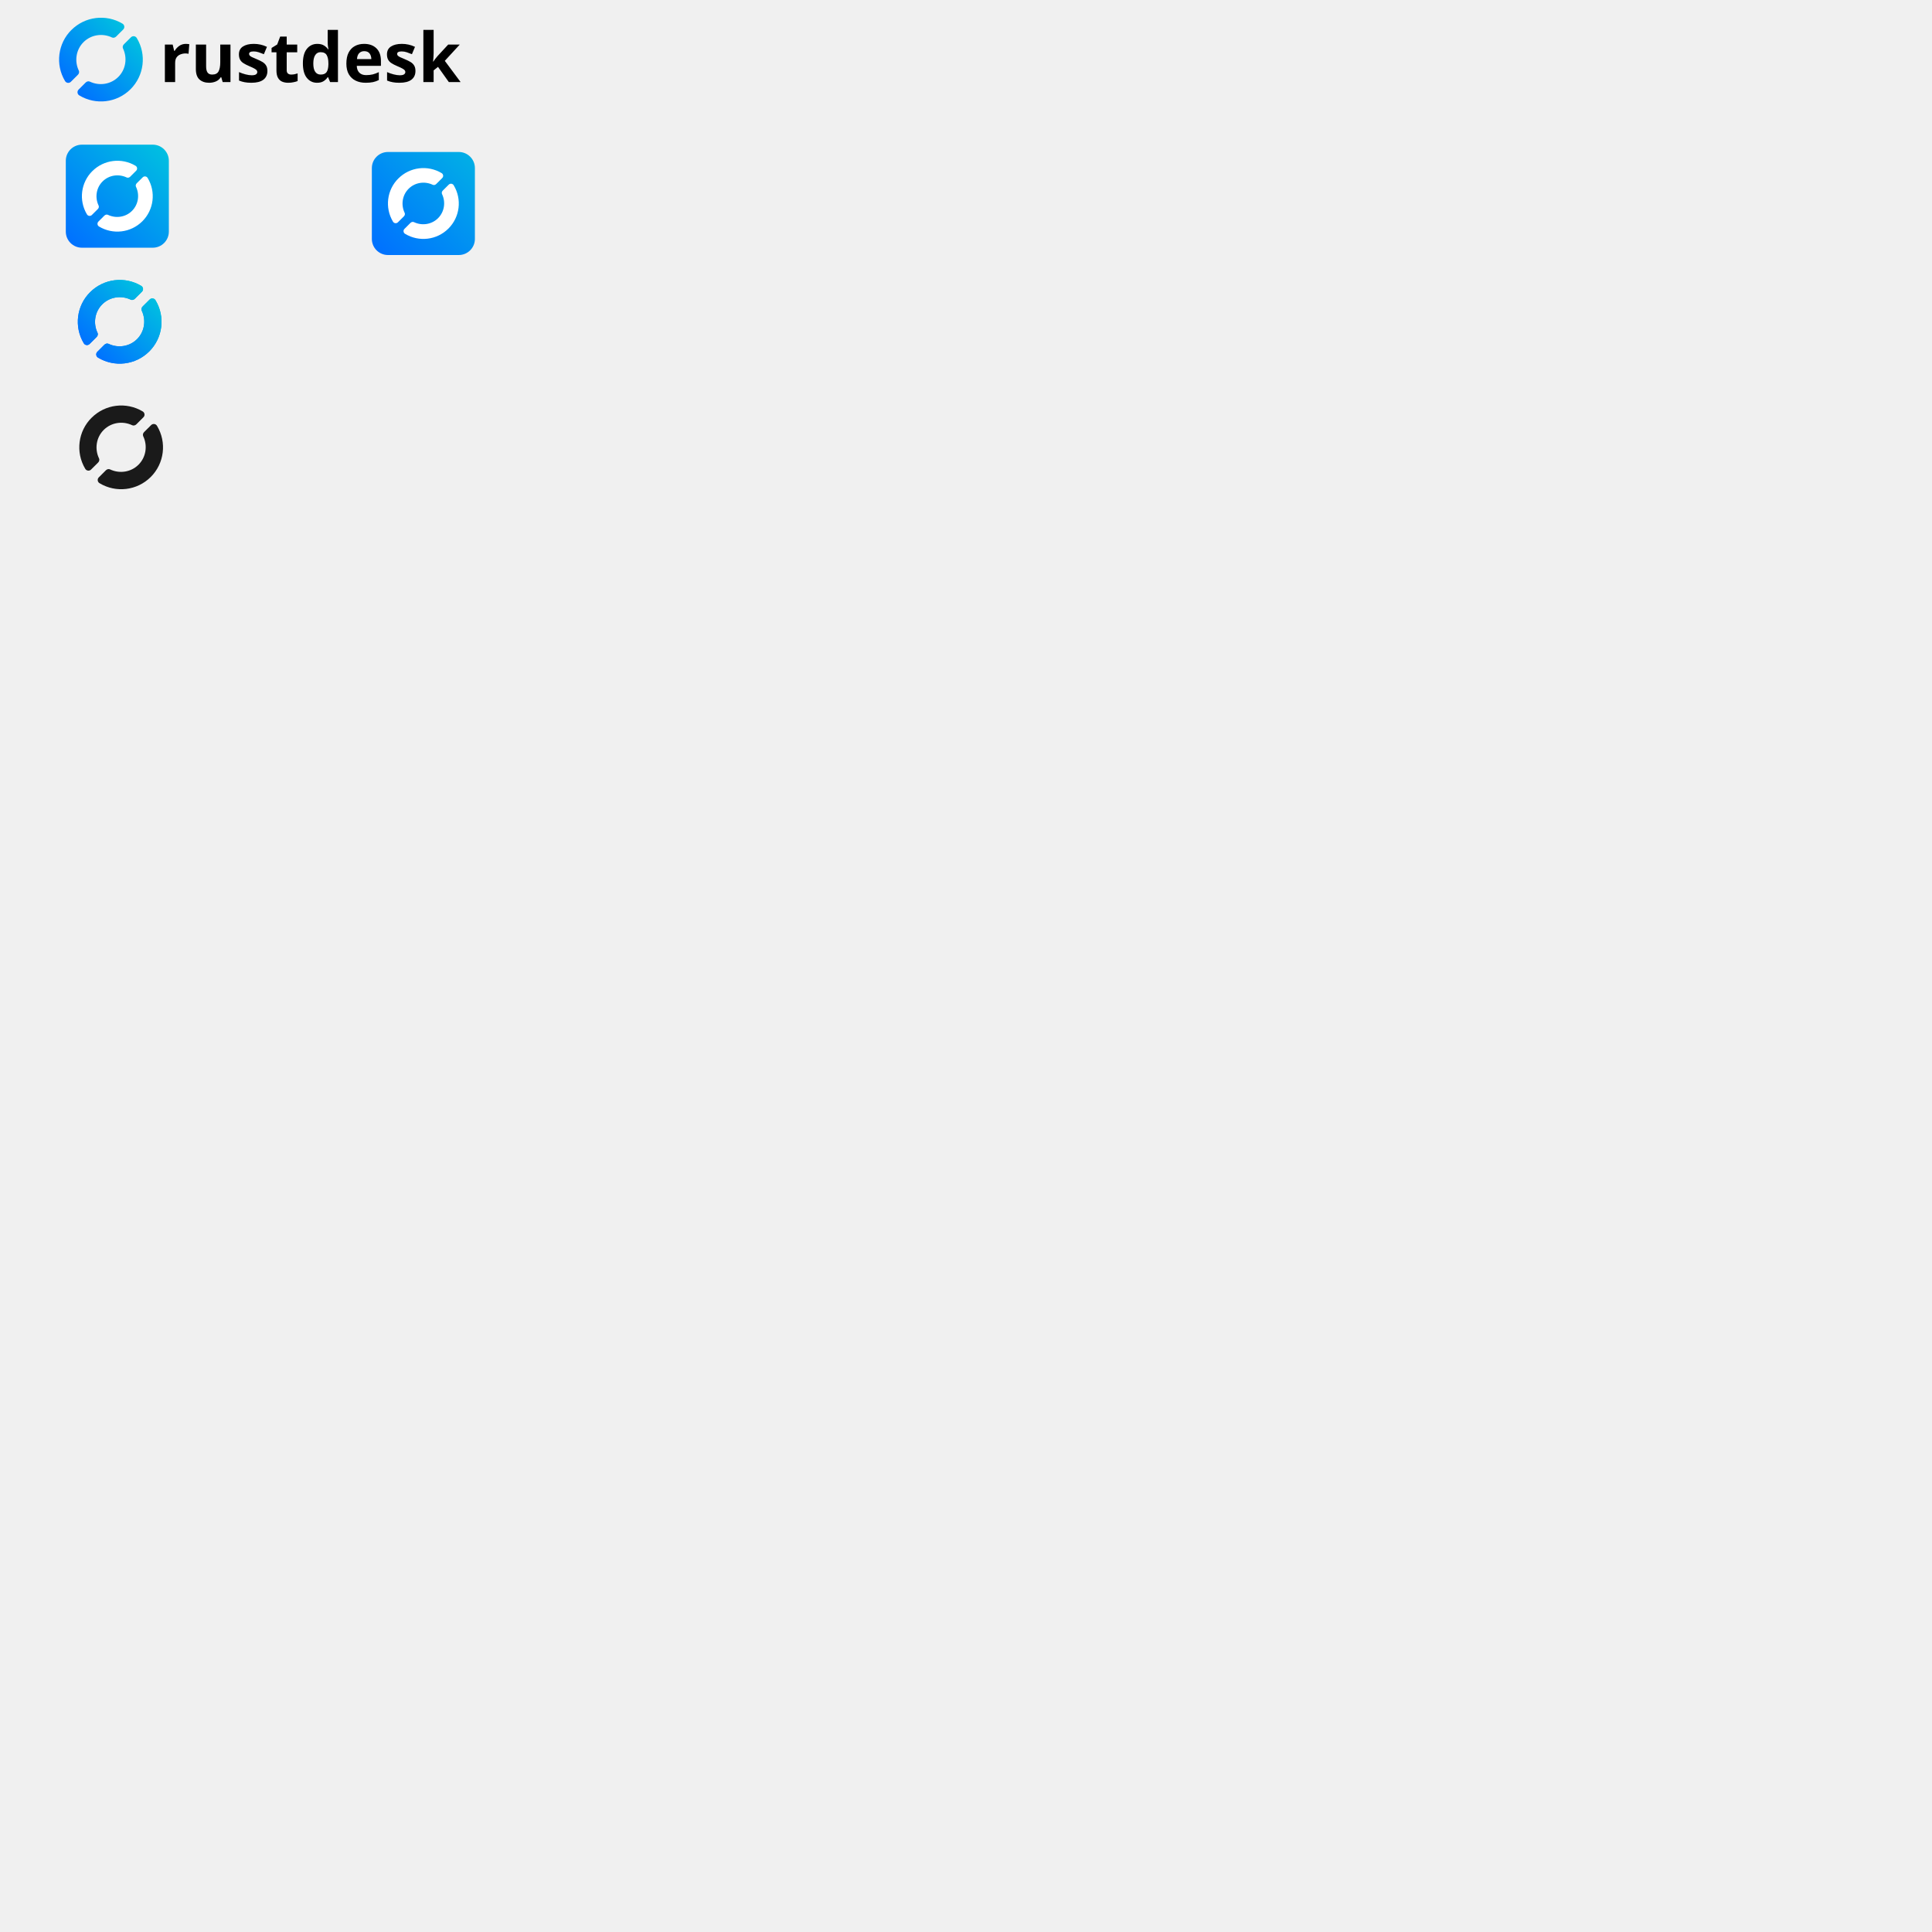
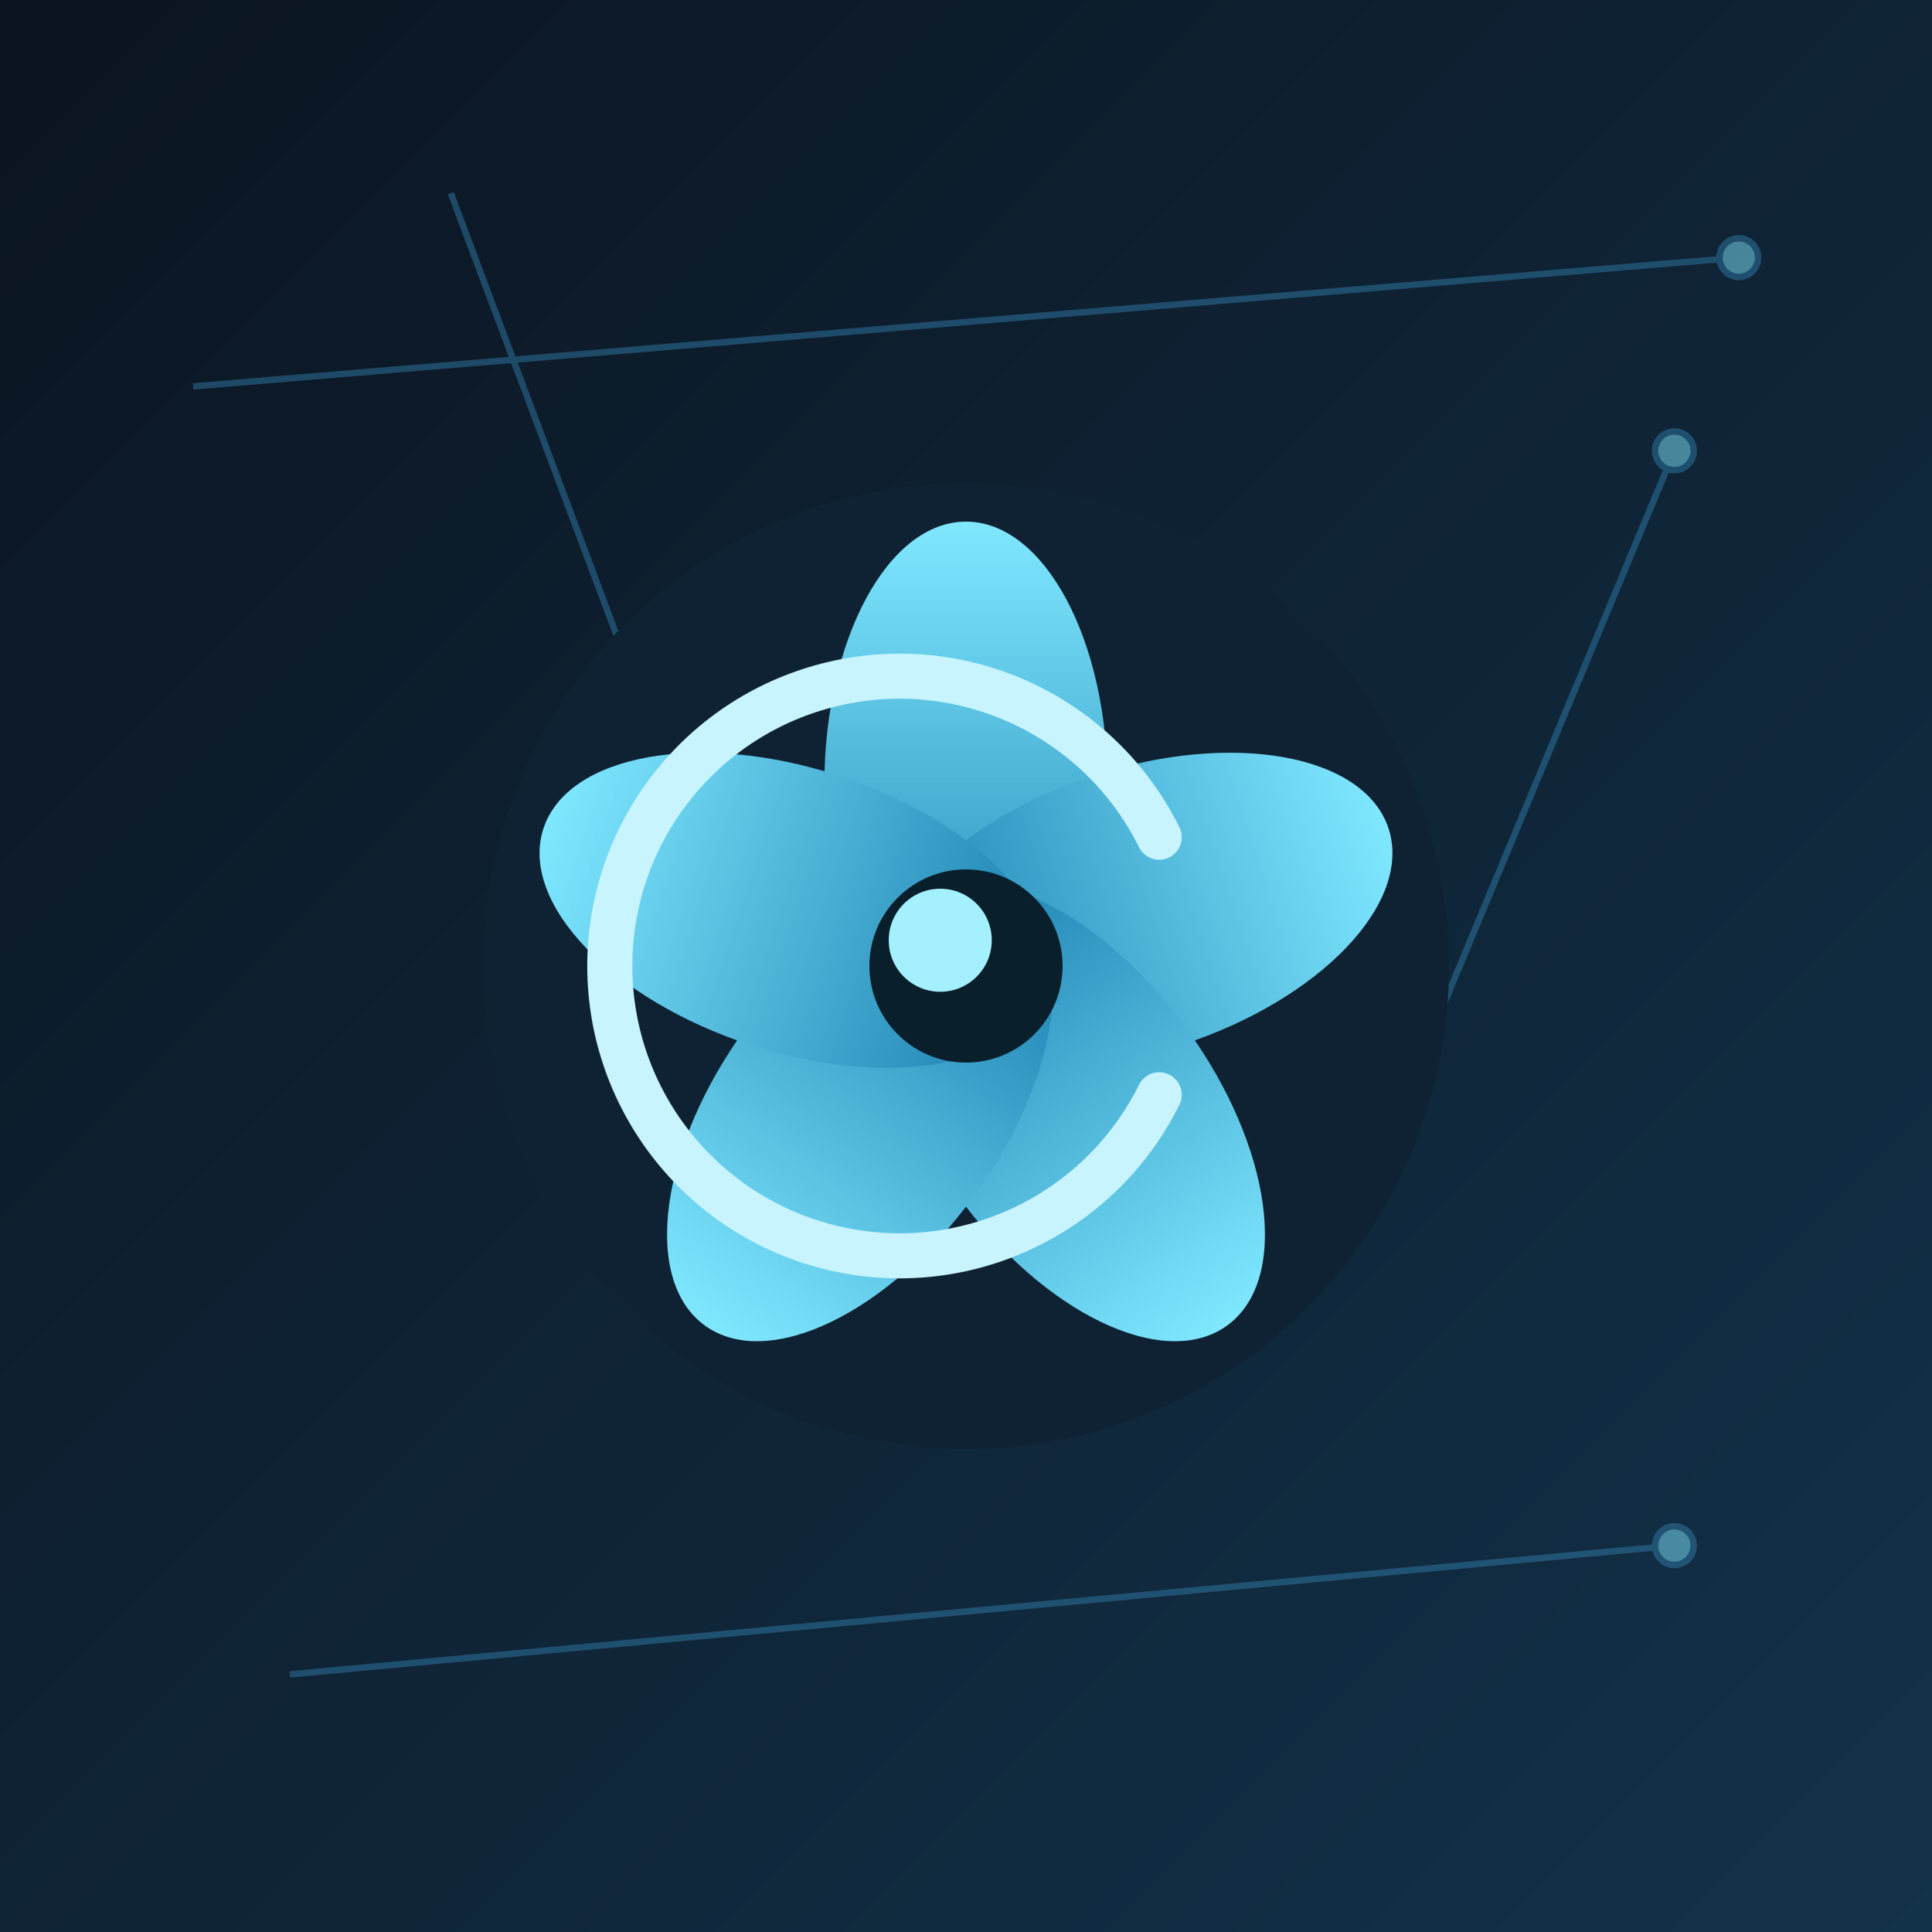
- <svg xmlns="http://www.w3.org/2000/svg" xmlns:xlink="http://www.w3.org/1999/xlink" style="isolation:isolate" viewBox="66.993 897.484 600 600" version="1.1" id="svg11" xml:space="preserve" width="600" height="600">
-   <defs id="defs15">
-     <linearGradient id="linearGradient9947" x1="0.148" x2="0.845" y1="0.851" y2="0.154" gradientTransform="matrix(26.301,0,0,26.331,90.67354,911.7572)" gradientUnits="userSpaceOnUse">
-       <stop offset="0" stop-color="#004ba6" id="stop9943" style="stop-color:#0071ff;stop-opacity:1;" />
-       <stop offset="1" stop-color="#00bfe1" id="stop9945" style="stop-color:#01aee6;stop-opacity:1;" />
+ <svg xmlns="http://www.w3.org/2000/svg" width="600" height="600" viewBox="0 0 600 600">
+   <defs>
+     <linearGradient id="bg" x1="0" y1="0" x2="1" y2="1">
+       <stop offset="0%" stop-color="#0b1420" />
+       <stop offset="100%" stop-color="#12324a" />
    </linearGradient>
-     <linearGradient id="linearGradient9775" x1="0.045" x2="0.955" y1="0.955" y2="0.045" gradientTransform="matrix(32,0,0,32,231.03,929.9804)" gradientUnits="userSpaceOnUse">
-       <stop offset="0" stop-color="#004ba6" id="stop9771" style="stop-color:#0071ff;stop-opacity:1;" />
-       <stop offset="1" stop-color="#00bfe1" id="stop9773" style="stop-color:#01aee6;stop-opacity:1;" />
+     <linearGradient id="petal" x1="0" y1="0" x2="0" y2="1">
+       <stop offset="0%" stop-color="#7fe8ff" />
+       <stop offset="100%" stop-color="#1b7fb0" />
    </linearGradient>
-     <linearGradient id="linearGradient5424" x1="0.148" x2="0.845" y1="0.851" y2="0.154" gradientTransform="matrix(26.301,0,0,26.331,90.67354,911.7572)" gradientUnits="userSpaceOnUse">
-       <stop offset="0" stop-color="#004ba6" id="stop5420" style="stop-color:#0071ff;stop-opacity:1;" />
-       <stop offset="1" stop-color="#00bfe1" id="stop5422" style="stop-color:#01aee6;stop-opacity:1;" />
-     </linearGradient>
-     <linearGradient id="linearGradient1258" x1="0.045" x2="0.955" y1="0.955" y2="0.045" gradientTransform="matrix(32,0,0,32,231.03,929.9804)" gradientUnits="userSpaceOnUse">
-       <stop offset="0" stop-color="#004ba6" id="stop1254" style="stop-color:#0071ff;stop-opacity:1;" />
-       <stop offset="1" stop-color="#00bfe1" id="stop1256" style="stop-color:#01aee6;stop-opacity:1;" />
-     </linearGradient>
-     <linearGradient id="linearGradient1228" x1="0.045" x2="0.955" y1="0.955" y2="0.045" gradientTransform="matrix(32,0,0,32,231.03,929.9804)" gradientUnits="userSpaceOnUse">
-       <stop offset="0" stop-color="#004ba6" id="stop1224" style="stop-color:#0071ff;stop-opacity:1;" />
-       <stop offset="100%" stop-color="#00bfe1" id="stop1226" />
-     </linearGradient>
-     <rect x="34.073" y="7.526" width="62.535" height="16.147" id="rect9005" />
-     <linearGradient id="a-3" x1="0.045" x2="0.955" y1="0.955" y2="0.045" gradientTransform="matrix(32,0,0,32,231.03,929.9804)" gradientUnits="userSpaceOnUse">
-       <stop offset="0%" stop-color="#004ba6" id="stop294" />
-       <stop offset="100%" stop-color="#00bfe1" id="stop296" />
-     </linearGradient>
-     <linearGradient xlink:href="#linearGradient1228" id="linearGradient426" gradientUnits="userSpaceOnUse" gradientTransform="matrix(32,0,0,32,45.09661,851.7449)" x1="0.045" y1="0.955" x2="0.955" y2="0.045" />
-     <linearGradient xlink:href="#a" id="linearGradient5414" gradientUnits="userSpaceOnUse" gradientTransform="matrix(26.00048,0,0,25.99935,91.16012,984.4207)" x1="0.148" y1="0.851" x2="0.845" y2="0.154" />
-     <linearGradient xlink:href="#a" id="linearGradient9753" gradientUnits="userSpaceOnUse" gradientTransform="matrix(26.00048,0,0,25.99935,66.99302,897.4845)" x1="0.148" y1="0.851" x2="0.845" y2="0.154" />
-     <linearGradient xlink:href="#linearGradient9775" id="linearGradient9769" gradientUnits="userSpaceOnUse" gradientTransform="matrix(32,0,0,32,45.09661,851.7449)" x1="0.045" y1="0.955" x2="0.955" y2="0.045" />
-     <linearGradient xlink:href="#a" id="linearGradient9831" gradientUnits="userSpaceOnUse" gradientTransform="matrix(22.0004,0,0,21.99946,71.99301,902.4844)" x1="0.148" y1="0.851" x2="0.845" y2="0.154" />
-     <linearGradient xlink:href="#a" id="linearGradient342" gradientUnits="userSpaceOnUse" gradientTransform="matrix(26.00048,0,0,25.99936,17.98453,891.7487)" x1="0.148" y1="0.851" x2="0.845" y2="0.154" />
-     <linearGradient xlink:href="#a" id="linearGradient765" gradientUnits="userSpaceOnUse" gradientTransform="matrix(26.00048,0,0,25.99936,17.98453,891.7487)" x1="0.148" y1="0.851" x2="0.845" y2="0.154" />
  </defs>
-   <linearGradient id="a" x1="0.148" x2="0.845" y1="0.851" y2="0.154" gradientTransform="matrix(26.301,0,0,26.331,90.67354,911.7572)" gradientUnits="userSpaceOnUse">
-     <stop offset="0" stop-color="#004ba6" id="stop4" style="stop-color:#0071ff;stop-opacity:1;" />
-     <stop offset="1" stop-color="#00bfe1" id="stop6" style="stop-color:#00bfe1;stop-opacity:1;" />
-   </linearGradient>
-   <text xml:space="preserve" transform="translate(66.993,897.484)" id="text9003" style="white-space:pre;shape-inside:url(#rect9005);display:inline;fill:#0071ff" />
-   <path fill="url(#a)" d="m 113.485,990.488 -2.135,2.122 c -0.376,0.337 -0.557,0.879 -0.347,1.337 1.423,2.976 0.883,6.524 -1.451,8.856 -2.335,2.331 -5.887,2.871 -8.867,1.449 -0.439,-0.197 -0.954,-0.03 -1.292,0.313 l -2.17,2.166 c -0.255,0.25 -0.381,0.602 -0.34,0.956 0.041,0.354 0.243,0.669 0.548,0.854 5.113,3.095 11.679,2.306 15.911,-1.912 4.232,-4.216 5.039,-10.773 1.955,-15.887 -0.177,-0.311 -0.489,-0.522 -0.844,-0.572 -0.355,-0.05 -0.713,0.068 -0.968,0.318 z m -18.467,-2.306 c -4.253,4.2 -5.086,10.758 -2.02,15.885 0.177,0.312 0.488,0.523 0.843,0.573 0.355,0.05 0.713,-0.068 0.969,-0.319 l 2.123,-2.109 c 0.385,-0.337 0.572,-0.885 0.359,-1.349 -1.423,-2.976 -0.884,-6.524 1.451,-8.856 2.334,-2.331 5.887,-2.871 8.866,-1.45 0.434,0.195 0.942,0.033 1.281,-0.3 l 2.182,-2.179 c 0.255,-0.249 0.381,-0.601 0.34,-0.956 -0.042,-0.353 -0.243,-0.668 -0.548,-0.854 -5.122,-3.068 -11.678,-2.255 -15.893,1.972 z" id="path5412" style="fill:url(#linearGradient5414);stroke-width:0.988" />
-   <g id="g9521">
-     <g id="g3226" transform="translate(42.33301,90.66725)">
-       <path fill="url(#a)" d="M 72.097,883.745 H 50.097 c -2.76,0 -5,-2.24 -5,-5 v -22 c 0,-2.759 2.24,-5 5,-5 h 22 c 2.759,0 5,2.241 5,5 v 22 c 0,2.76 -2.241,5 -5,5 z" id="path422" style="isolation:isolate;fill:url(#linearGradient426)" />
+   <rect width="600" height="600" fill="url(#bg)" />
+   <g stroke="#2f7aa6" stroke-width="2" opacity="0.5">
+     <line x1="60" y1="120" x2="540" y2="80" />
+     <line x1="90" y1="520" x2="520" y2="480" />
+     <line x1="140" y1="60" x2="200" y2="220" />
+     <line x1="420" y1="380" x2="520" y2="140" />
+     <circle cx="540" cy="80" r="6" fill="#7fe8ff" />
+     <circle cx="520" cy="480" r="6" fill="#7fe8ff" />
+     <circle cx="200" cy="220" r="6" fill="#7fe8ff" />
+     <circle cx="520" cy="140" r="6" fill="#7fe8ff" />
+   </g>
+   <g transform="translate(300 300)">
+     <circle cx="0" cy="0" r="150" fill="#0f2233" />
+     <g fill="url(#petal)">
+       <ellipse cx="0" cy="-56" rx="44" ry="82" />
+       <ellipse cx="0" cy="-56" rx="44" ry="82" transform="rotate(72)" />
+       <ellipse cx="0" cy="-56" rx="44" ry="82" transform="rotate(144)" />
+       <ellipse cx="0" cy="-56" rx="44" ry="82" transform="rotate(216)" />
+       <ellipse cx="0" cy="-56" rx="44" ry="82" transform="rotate(288)" />
    </g>
-     <path fill="url(#a)" d="m 111.32,952.547 -1.807,1.795 c -0.318,0.285 -0.472,0.744 -0.293,1.131 1.204,2.518 0.747,5.52 -1.228,7.494 -1.976,1.973 -4.981,2.429 -7.502,1.226 -0.371,-0.166 -0.807,-0.025 -1.093,0.265 l -1.836,1.833 c -0.216,0.211 -0.322,0.51 -0.288,0.809 0.034,0.3 0.206,0.567 0.463,0.723 4.326,2.618 9.882,1.951 13.463,-1.618 3.581,-3.568 4.264,-9.115 1.655,-13.443 -0.15,-0.263 -0.414,-0.442 -0.714,-0.484 -0.3,-0.042 -0.603,0.058 -0.819,0.269 z m -15.626,-1.951 c -3.599,3.554 -4.304,9.103 -1.709,13.441 0.15,0.264 0.413,0.443 0.714,0.485 0.3,0.042 0.603,-0.058 0.82,-0.27 l 1.797,-1.785 c 0.325,-0.285 0.484,-0.749 0.303,-1.141 -1.204,-2.518 -0.748,-5.52 1.228,-7.494 1.975,-1.973 4.981,-2.429 7.502,-1.227 0.367,0.165 0.797,0.028 1.084,-0.254 l 1.846,-1.844 c 0.216,-0.211 0.322,-0.509 0.288,-0.809 -0.035,-0.299 -0.206,-0.566 -0.463,-0.723 -4.334,-2.596 -9.881,-1.908 -13.448,1.669 z" id="path9011" style="fill:#ffffff;fill-opacity:1;stroke-width:0.836" />
-   </g>
-   <path fill="url(#a)" d="m 113.485,990.488 -2.135,2.122 c -0.376,0.337 -0.557,0.879 -0.347,1.337 1.423,2.976 0.883,6.524 -1.451,8.856 -2.335,2.331 -5.887,2.871 -8.867,1.449 -0.439,-0.197 -0.954,-0.03 -1.292,0.313 l -2.17,2.166 c -0.255,0.25 -0.381,0.602 -0.34,0.956 0.041,0.354 0.243,0.669 0.548,0.854 5.113,3.095 11.679,2.306 15.911,-1.912 4.232,-4.216 5.039,-10.773 1.955,-15.887 -0.177,-0.311 -0.489,-0.522 -0.844,-0.572 -0.355,-0.05 -0.713,0.068 -0.968,0.318 z m -18.467,-2.306 c -4.253,4.2 -5.086,10.758 -2.02,15.885 0.177,0.312 0.488,0.523 0.843,0.573 0.355,0.05 0.713,-0.068 0.969,-0.319 l 2.123,-2.109 c 0.385,-0.337 0.572,-0.885 0.359,-1.349 -1.423,-2.976 -0.884,-6.524 1.451,-8.856 2.334,-2.331 5.887,-2.871 8.866,-1.45 0.434,0.195 0.942,0.033 1.281,-0.3 l 2.182,-2.179 c 0.255,-0.249 0.381,-0.601 0.34,-0.956 -0.042,-0.353 -0.243,-0.668 -0.548,-0.854 -5.122,-3.068 -11.678,-2.255 -15.893,1.972 z" id="path9523" style="fill:url(#linearGradient5414);stroke-width:0.988" />
-   <g id="g9759" transform="translate(18.35032,5.505096)">
-     <g id="g8359">
-       <text xml:space="preserve" style="font-style:normal;font-variant:normal;font-weight:normal;font-stretch:normal;font-size:21.333px;font-family:Asap;-inkscape-font-specification:Asap;fill:#0071ff" x="98.192" y="917.463" id="text9011">
-         <tspan id="tspan9009" x="98.192" y="917.463" style="font-style:normal;font-variant:normal;font-weight:600;font-stretch:normal;font-size:21.333px;font-family:Nunito;-inkscape-font-specification:'Nunito Semi-Bold';fill:#000000">rustdesk</tspan>
-       </text>
-     </g>
-     <path fill="url(#a)" d="m 89.318,903.552 -2.135,2.122 c -0.376,0.337 -0.557,0.879 -0.347,1.337 1.423,2.976 0.883,6.524 -1.451,8.856 -2.335,2.331 -5.887,2.871 -8.867,1.449 -0.439,-0.197 -0.954,-0.03 -1.292,0.313 l -2.17,2.166 c -0.255,0.25 -0.381,0.602 -0.34,0.956 0.041,0.354 0.243,0.669 0.548,0.854 5.113,3.095 11.679,2.306 15.911,-1.912 4.232,-4.216 5.039,-10.773 1.955,-15.887 -0.177,-0.311 -0.489,-0.522 -0.844,-0.572 -0.355,-0.05 -0.713,0.068 -0.968,0.318 z m -18.467,-2.306 c -4.253,4.2 -5.086,10.758 -2.02,15.885 0.177,0.312 0.488,0.523 0.843,0.573 0.355,0.05 0.713,-0.068 0.969,-0.319 l 2.123,-2.109 c 0.385,-0.337 0.572,-0.885 0.359,-1.349 -1.423,-2.976 -0.884,-6.524 1.451,-8.856 2.334,-2.331 5.887,-2.871 8.866,-1.45 0.434,0.195 0.942,0.033 1.281,-0.3 l 2.182,-2.179 c 0.255,-0.249 0.381,-0.601 0.34,-0.956 -0.042,-0.353 -0.243,-0.668 -0.548,-0.854 -5.122,-3.068 -11.678,-2.255 -15.893,1.972 z" id="path9751" style="fill:url(#linearGradient9753);stroke-width:0.988" />
-   </g>
-   <g id="g9767" transform="translate(95.04653,2.270736)">
-     <g id="g9763" transform="translate(42.33301,90.66725)">
-       <path fill="url(#a)" d="M 72.097,883.745 H 50.097 c -2.76,0 -5,-2.24 -5,-5 v -22 c 0,-2.759 2.24,-5 5,-5 h 22 c 2.759,0 5,2.241 5,5 v 22 c 0,2.76 -2.241,5 -5,5 z" id="path9761" style="isolation:isolate;fill:url(#linearGradient9769)" />
-     </g>
-     <path fill="url(#a)" d="m 111.32,952.547 -1.807,1.795 c -0.318,0.285 -0.472,0.744 -0.293,1.131 1.204,2.518 0.747,5.52 -1.228,7.494 -1.976,1.973 -4.981,2.429 -7.502,1.226 -0.371,-0.166 -0.807,-0.025 -1.093,0.265 l -1.836,1.833 c -0.216,0.211 -0.322,0.51 -0.288,0.809 0.034,0.3 0.206,0.567 0.463,0.723 4.326,2.618 9.882,1.951 13.463,-1.618 3.581,-3.568 4.264,-9.115 1.655,-13.443 -0.15,-0.263 -0.414,-0.442 -0.714,-0.484 -0.3,-0.042 -0.603,0.058 -0.819,0.269 z m -15.626,-1.951 c -3.599,3.554 -4.304,9.103 -1.709,13.441 0.15,0.264 0.413,0.443 0.714,0.485 0.3,0.042 0.603,-0.058 0.82,-0.27 l 1.797,-1.785 c 0.325,-0.285 0.484,-0.749 0.303,-1.141 -1.204,-2.518 -0.748,-5.52 1.228,-7.494 1.975,-1.973 4.981,-2.429 7.502,-1.227 0.367,0.165 0.797,0.028 1.084,-0.254 l 1.846,-1.844 c 0.216,-0.211 0.322,-0.509 0.288,-0.809 -0.035,-0.299 -0.206,-0.566 -0.463,-0.723 -4.334,-2.596 -9.881,-1.908 -13.448,1.669 z" id="path9765" style="fill:#ffffff;fill-opacity:1;stroke-width:0.836" />
-   </g>
-   <g id="g9825" transform="translate(-74.12332,-7.46099)">
-     <g id="g9821" transform="translate(42.33301,90.66725)" />
-   </g>
-   <g id="g9889" transform="translate(-59.55055,66.71606)">
-     <rect style="fill:#ffffff;fill-opacity:1;stroke:none;stroke-width:1;stroke-dasharray:none;stroke-opacity:1;paint-order:fill markers stroke" id="rect9885" width="32" height="32" x="66.993" y="897.484" />
-     <path fill="url(#a)" d="m 90.883,907.619 -1.807,1.795 c -0.318,0.285 -0.472,0.744 -0.293,1.131 1.204,2.518 0.747,5.52 -1.228,7.494 -1.976,1.973 -4.981,2.429 -7.502,1.226 -0.371,-0.166 -0.807,-0.025 -1.093,0.265 l -1.836,1.833 c -0.216,0.211 -0.322,0.51 -0.288,0.809 0.034,0.3 0.206,0.567 0.463,0.723 4.326,2.618 9.882,1.951 13.463,-1.618 3.581,-3.568 4.264,-9.115 1.655,-13.443 -0.15,-0.263 -0.414,-0.442 -0.714,-0.484 -0.3,-0.043 -0.603,0.058 -0.819,0.269 z m -15.626,-1.951 c -3.599,3.554 -4.304,9.103 -1.709,13.441 0.15,0.264 0.413,0.443 0.714,0.485 0.3,0.042 0.603,-0.058 0.82,-0.27 l 1.797,-1.785 c 0.325,-0.285 0.484,-0.749 0.303,-1.141 -1.204,-2.518 -0.748,-5.52 1.228,-7.493 1.975,-1.973 4.981,-2.429 7.502,-1.227 0.367,0.165 0.797,0.028 1.084,-0.254 l 1.846,-1.844 c 0.216,-0.211 0.322,-0.509 0.288,-0.809 -0.035,-0.299 -0.206,-0.566 -0.463,-0.723 -4.334,-2.596 -9.881,-1.908 -13.448,1.668 z" id="path9829" style="fill:url(#linearGradient9831);stroke-width:0.988" />
-   </g>
-   <path fill="url(#a)" d="m 113.944,1029.483 -2.135,2.122 c -0.376,0.337 -0.557,0.879 -0.347,1.337 1.423,2.976 0.883,6.524 -1.451,8.856 -2.335,2.331 -5.887,2.871 -8.867,1.449 -0.439,-0.197 -0.954,-0.03 -1.292,0.313 l -2.17,2.166 c -0.255,0.25 -0.381,0.602 -0.34,0.956 0.041,0.354 0.243,0.669 0.548,0.854 5.113,3.095 11.679,2.306 15.911,-1.912 4.232,-4.216 5.039,-10.773 1.955,-15.887 -0.177,-0.311 -0.489,-0.522 -0.844,-0.572 -0.355,-0.05 -0.713,0.068 -0.968,0.318 z m -18.467,-2.306 c -4.253,4.2 -5.086,10.758 -2.02,15.885 0.177,0.312 0.488,0.523 0.843,0.573 0.355,0.05 0.713,-0.068 0.969,-0.319 l 2.123,-2.109 c 0.385,-0.337 0.572,-0.885 0.359,-1.349 -1.423,-2.976 -0.884,-6.524 1.451,-8.856 2.334,-2.331 5.887,-2.871 8.866,-1.45 0.434,0.195 0.942,0.033 1.281,-0.3 l 2.182,-2.179 c 0.255,-0.249 0.381,-0.601 0.34,-0.956 -0.042,-0.353 -0.243,-0.668 -0.548,-0.854 -5.122,-3.068 -11.678,-2.255 -15.893,1.972 z" id="path357" style="fill:#1a1a1a;stroke-width:0.988" />
-   <path fill="url(#a)" d="m 34.579,1018.473 -2.135,2.122 c -0.376,0.337 -0.557,0.879 -0.347,1.337 1.423,2.976 0.883,6.524 -1.451,8.856 -2.335,2.331 -5.887,2.871 -8.867,1.449 -0.439,-0.197 -0.954,-0.03 -1.292,0.313 l -2.17,2.166 c -0.255,0.25 -0.381,0.602 -0.34,0.956 0.041,0.354 0.243,0.669 0.548,0.854 5.113,3.095 11.679,2.306 15.911,-1.912 4.232,-4.216 5.039,-10.773 1.955,-15.887 -0.177,-0.311 -0.489,-0.522 -0.844,-0.572 -0.355,-0.05 -0.713,0.068 -0.968,0.318 z m -18.467,-2.306 c -4.253,4.2 -5.086,10.758 -2.02,15.885 0.177,0.312 0.488,0.523 0.843,0.573 0.355,0.05 0.713,-0.068 0.969,-0.319 l 2.123,-2.109 c 0.385,-0.337 0.572,-0.885 0.359,-1.349 -1.423,-2.976 -0.884,-6.524 1.451,-8.856 2.334,-2.331 5.887,-2.871 8.866,-1.45 0.434,0.195 0.942,0.033 1.281,-0.3 l 2.182,-2.179 c 0.255,-0.249 0.381,-0.601 0.34,-0.956 -0.042,-0.353 -0.243,-0.668 -0.548,-0.854 -5.122,-3.068 -11.678,-2.255 -15.893,1.972 z" id="path408" style="fill:#ffffff;stroke-width:0.988" />
-   <g id="g763" transform="translate(-49.90362,15.78627)">
-     <g id="g761">
-       <rect style="fill:#ffffff;fill-opacity:1;stroke:none;stroke-width:1;stroke-dasharray:none;stroke-opacity:1;paint-order:fill markers stroke" id="rect757" width="32" height="32" x="14.985" y="888.748" rx="5" ry="5" />
-       <path fill="url(#a)" d="m 40.309,897.816 -2.135,2.122 c -0.376,0.337 -0.557,0.879 -0.347,1.337 1.423,2.976 0.883,6.524 -1.451,8.856 -2.335,2.331 -5.887,2.871 -8.867,1.449 -0.439,-0.197 -0.954,-0.03 -1.292,0.313 l -2.17,2.166 c -0.255,0.25 -0.381,0.602 -0.34,0.956 0.041,0.354 0.243,0.669 0.548,0.854 5.113,3.095 11.679,2.306 15.911,-1.912 4.232,-4.216 5.039,-10.773 1.955,-15.887 -0.177,-0.311 -0.489,-0.522 -0.844,-0.572 -0.355,-0.05 -0.713,0.068 -0.968,0.318 z M 21.843,895.511 c -4.253,4.2 -5.086,10.758 -2.02,15.885 0.177,0.312 0.488,0.523 0.843,0.573 0.355,0.05 0.713,-0.068 0.969,-0.319 l 2.123,-2.109 c 0.385,-0.337 0.572,-0.885 0.359,-1.349 -1.423,-2.976 -0.884,-6.524 1.451,-8.856 2.334,-2.331 5.887,-2.871 8.866,-1.45 0.434,0.195 0.942,0.033 1.281,-0.3 l 2.182,-2.179 c 0.255,-0.249 0.381,-0.601 0.34,-0.956 -0.041,-0.353 -0.243,-0.668 -0.548,-0.854 -5.122,-3.068 -11.678,-2.255 -15.893,1.972 z" id="path759" style="fill:url(#linearGradient765);stroke-width:0.988" />
-     </g>
-   </g>
-   <path style="fill:#000000;stroke-width:1" id="path2240" d="" />
-   <g id="g340" transform="translate(-53.94018,69.13041)">
-     <g id="g369" transform="translate(-2.109404,-5.177626)">
-       <rect style="fill:#ffffff;fill-opacity:1;stroke:none;stroke-width:1;stroke-dasharray:none;stroke-opacity:1;paint-order:fill markers stroke" id="rect336" width="32" height="32" x="14.985" y="888.748" rx="7" ry="7" />
-       <path fill="url(#a)" d="m 40.309,897.816 -2.135,2.122 c -0.376,0.337 -0.557,0.879 -0.347,1.337 1.423,2.976 0.883,6.524 -1.451,8.856 -2.335,2.331 -5.887,2.871 -8.867,1.449 -0.439,-0.197 -0.954,-0.03 -1.292,0.313 l -2.17,2.166 c -0.255,0.25 -0.381,0.602 -0.34,0.956 0.041,0.354 0.243,0.669 0.548,0.854 5.113,3.095 11.679,2.306 15.911,-1.912 4.232,-4.216 5.039,-10.773 1.955,-15.887 -0.177,-0.311 -0.489,-0.522 -0.844,-0.572 -0.355,-0.05 -0.713,0.068 -0.968,0.318 z M 21.843,895.511 c -4.253,4.2 -5.086,10.758 -2.02,15.885 0.177,0.312 0.488,0.523 0.843,0.573 0.355,0.05 0.713,-0.068 0.969,-0.319 l 2.123,-2.109 c 0.385,-0.337 0.572,-0.885 0.359,-1.349 -1.423,-2.976 -0.884,-6.524 1.451,-8.856 2.334,-2.331 5.887,-2.871 8.866,-1.45 0.434,0.195 0.942,0.033 1.281,-0.3 l 2.182,-2.179 c 0.255,-0.249 0.381,-0.601 0.34,-0.956 -0.041,-0.353 -0.243,-0.668 -0.548,-0.854 -5.122,-3.068 -11.678,-2.255 -15.893,1.972 z" id="path338" style="fill:url(#linearGradient342);stroke-width:0.988" />
-     </g>
+     <circle cx="0" cy="0" r="30" fill="#0a1f2c" />
+     <circle cx="-8" cy="-8" r="16" fill="#a5f0ff" />
+     <path d="M60 -40 A90 90 0 1 0 60 40" fill="none" stroke="#c7f4ff" stroke-width="14" stroke-linecap="round" />
  </g>
</svg>
